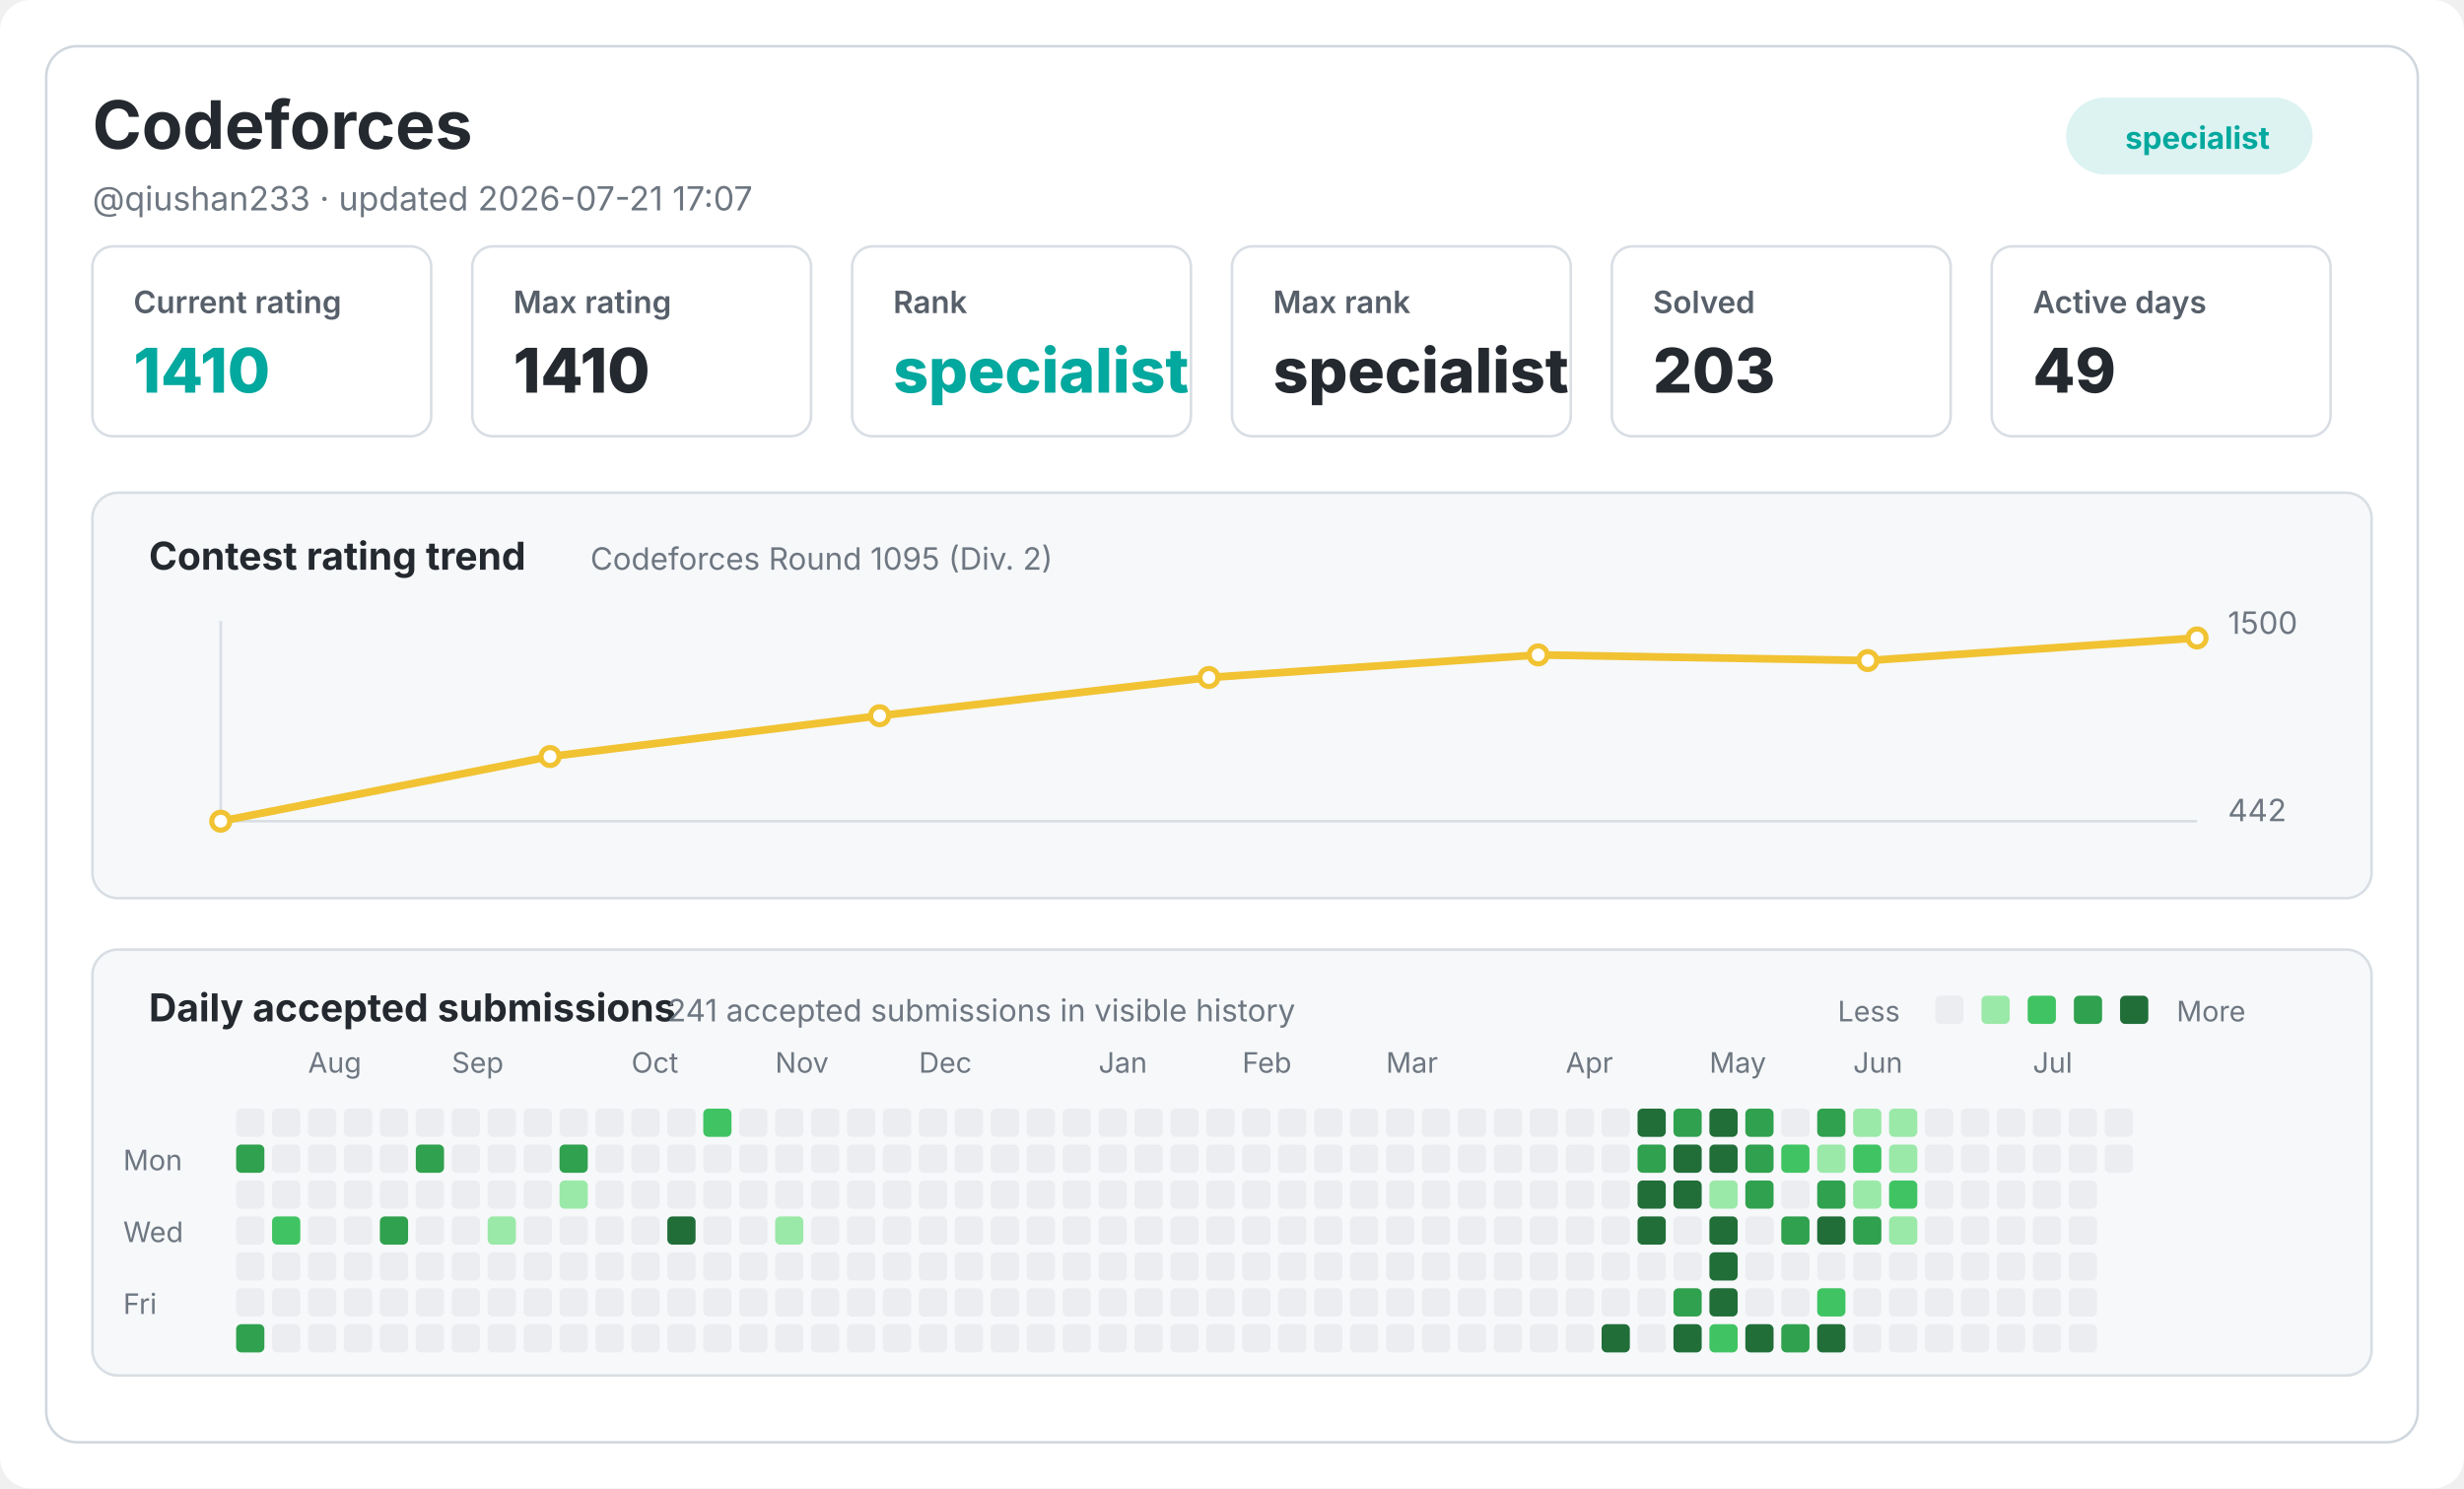
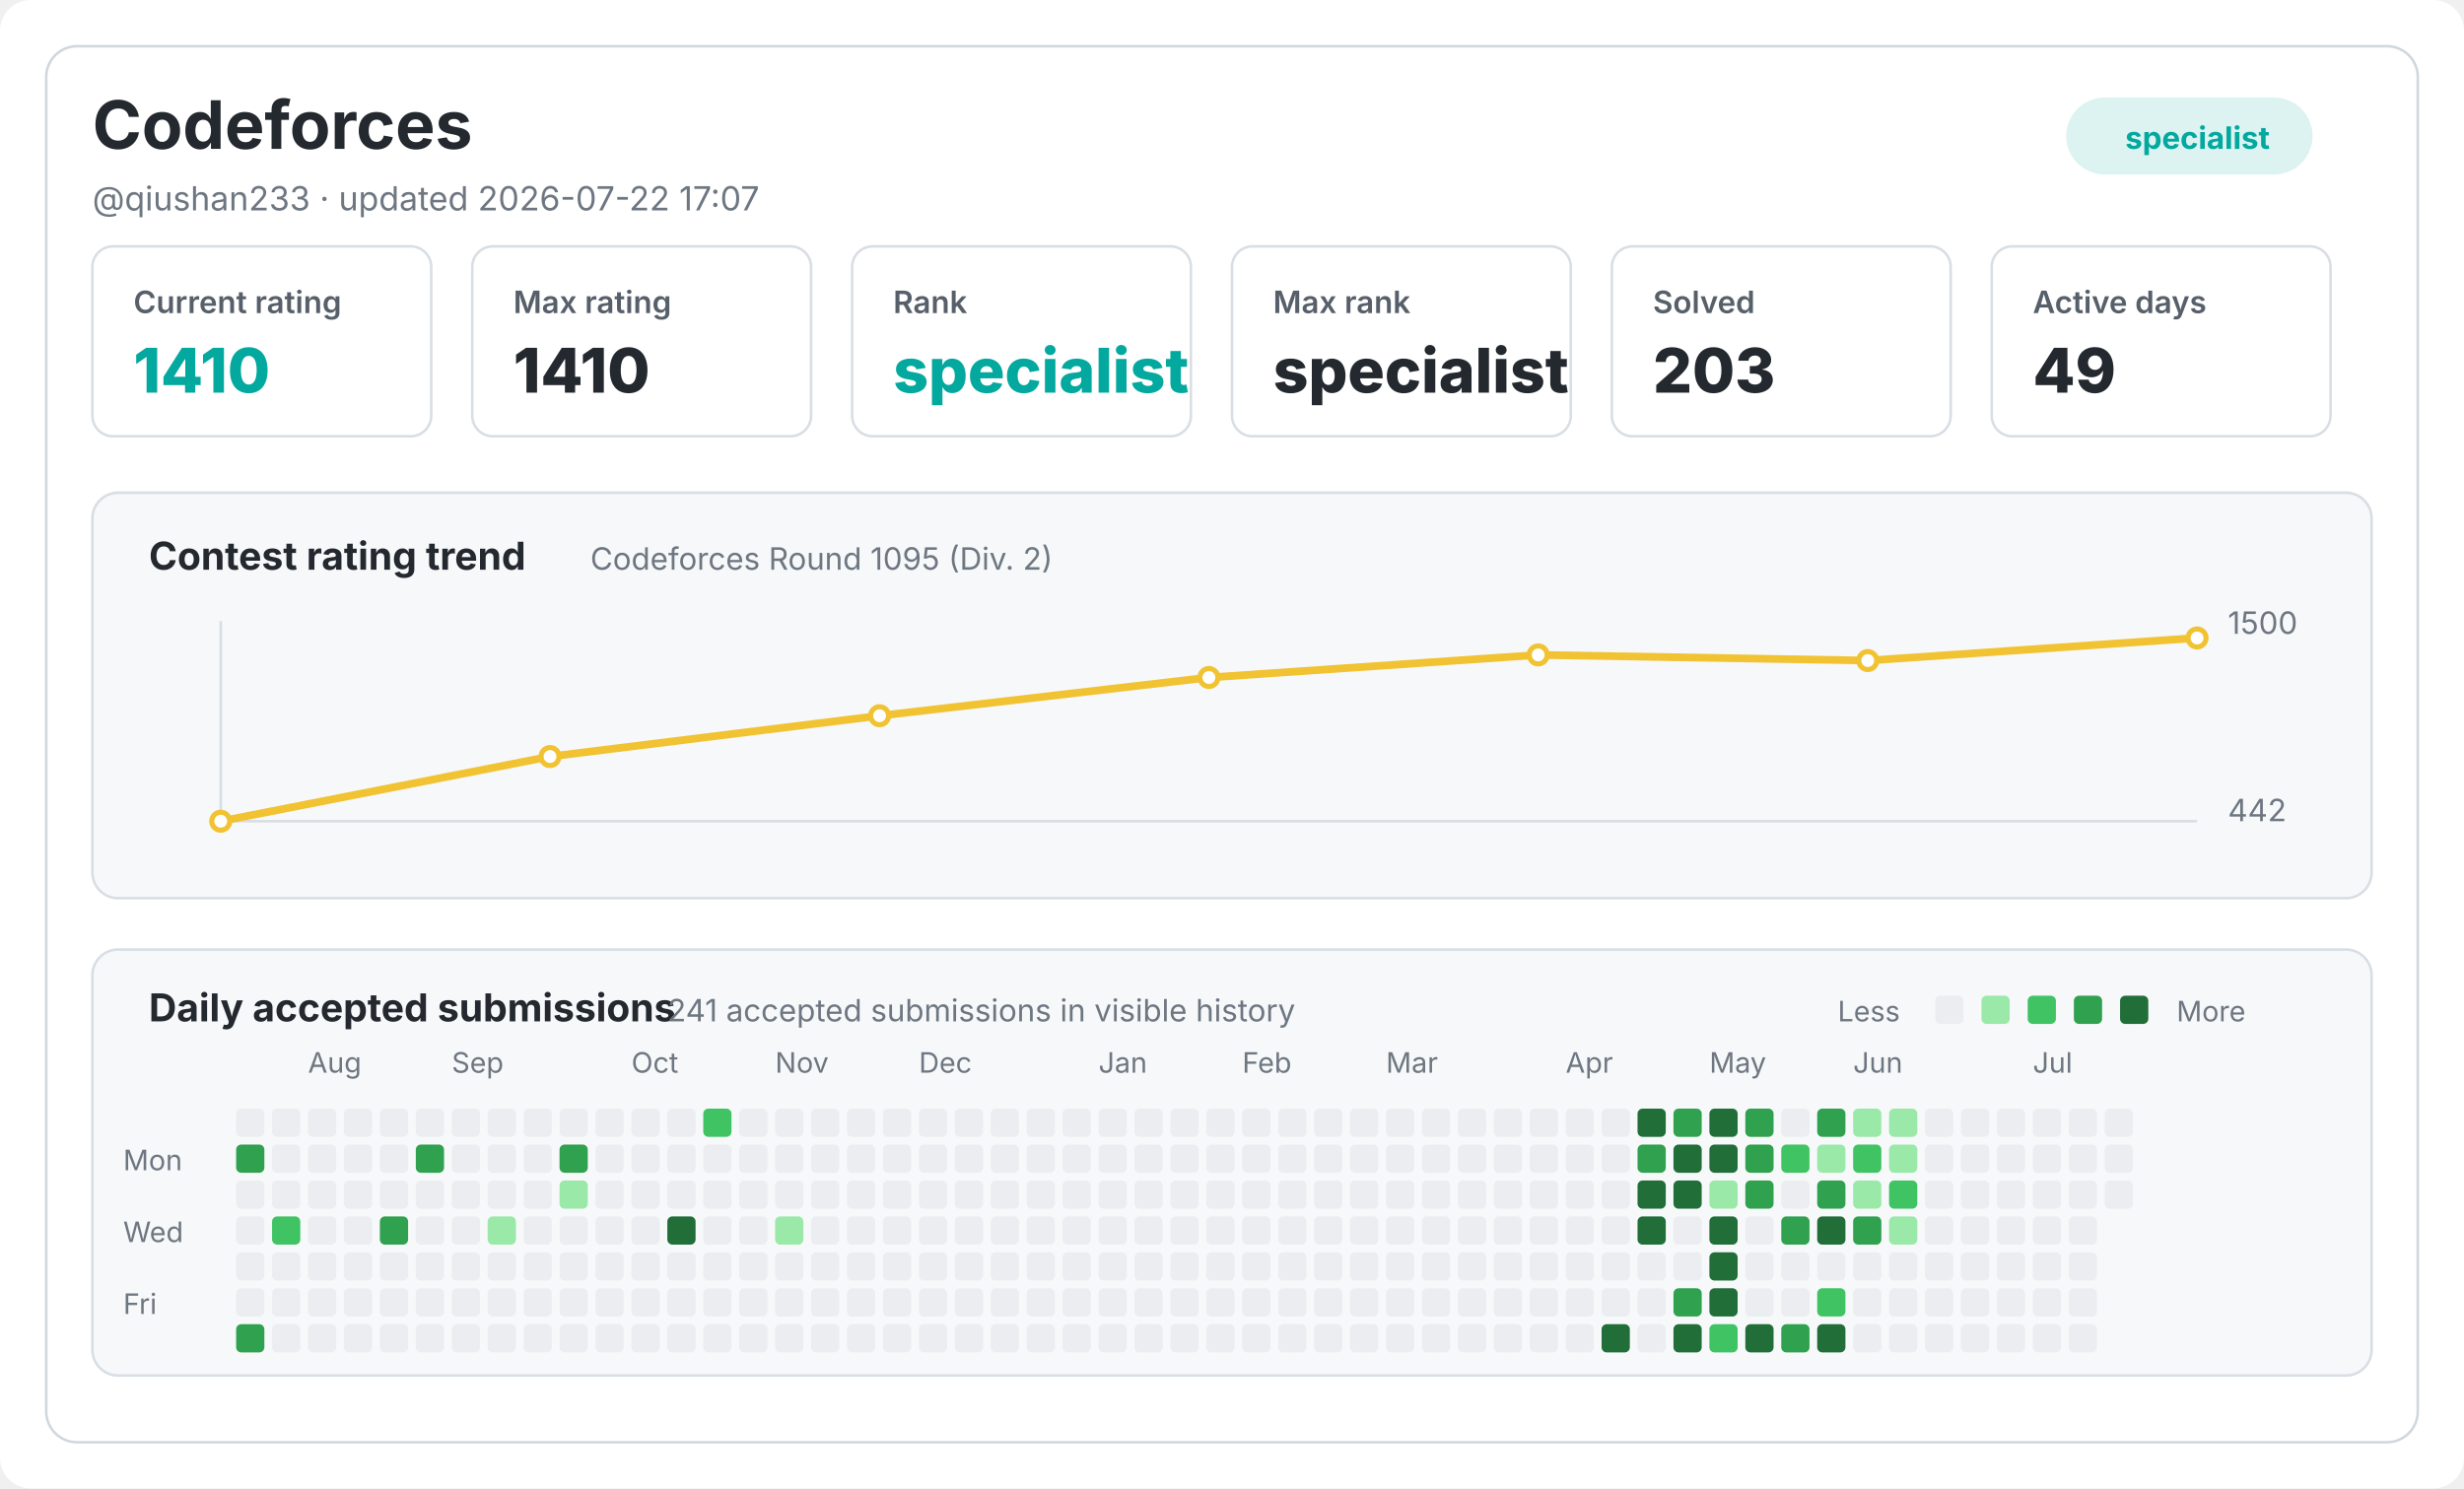
<svg xmlns="http://www.w3.org/2000/svg" width="960" height="580" viewBox="0 0 960 580" role="img" aria-label="Codeforces statistics for qiushan233">
  <style>
  .bg { fill: #ffffff; }
  .shell { fill: #ffffff; stroke: #d0d7de; }
  .soft { fill: #f6f8fa; stroke: #d8dee4; }
  .metric-card { fill: #ffffff; stroke: #d8dee4; }
  .title { font: 700 26px -apple-system,BlinkMacSystemFont,"Segoe UI",sans-serif; fill: #24292f; }
  .subtitle { font: 13px -apple-system,BlinkMacSystemFont,"Segoe UI",sans-serif; fill: #6e7781; }
  .section-title { font: 700 15px -apple-system,BlinkMacSystemFont,"Segoe UI",sans-serif; fill: #24292f; }
  .metric-label { font: 600 12px -apple-system,BlinkMacSystemFont,"Segoe UI",sans-serif; fill: #57606a; }
  .metric-value { font: 800 24px -apple-system,BlinkMacSystemFont,"Segoe UI",sans-serif; fill: #24292f; }
  .muted { font: 12px -apple-system,BlinkMacSystemFont,"Segoe UI",sans-serif; fill: #6e7781; }
  .small { font-size: 11px; }
  .rank { fill: #03a89e; }
  .grid { stroke: #d8dee4; stroke-width: 1; }
  .badge-bg { fill: #03a89e; opacity: 0.14; }
  .badge-text { font: 700 12px -apple-system,BlinkMacSystemFont,"Segoe UI",sans-serif; fill: #03a89e; }
  .heat-cell { cursor: default; transition: stroke 0.12s ease, stroke-width 0.12s ease; }
  .heat-cell:hover { stroke: #0969da; stroke-width: 1.5; }
</style>
  <rect class="bg" width="960" height="580" rx="12" />
  <rect class="shell" x="18" y="18" width="924" height="544" rx="12" />
  <text x="36" y="58" class="title">Codeforces</text>
-   <text x="36" y="82" class="subtitle">@qiushan233 · updated 2026-07-21 17:07</text>
+   <text x="36" y="82" class="subtitle">@qiushan233 · updated 2026-07-22 17:07</text>
  <rect x="805" y="38" width="96" height="30" rx="15" class="badge-bg" />
  <text x="828" y="58" class="badge-text">specialist</text>
  <rect x="36" y="96" width="132" height="74" rx="8" class="metric-card" />
  <text x="52" y="122" class="metric-label">Current rating</text>
  <text x="52" y="153" class="metric-value rank">1410</text>
  <rect x="184" y="96" width="132" height="74" rx="8" class="metric-card" />
  <text x="200" y="122" class="metric-label">Max rating</text>
  <text x="200" y="153" class="metric-value">1410</text>
  <rect x="332" y="96" width="132" height="74" rx="8" class="metric-card" />
  <text x="348" y="122" class="metric-label">Rank</text>
  <text x="348" y="153" class="metric-value rank">specialist</text>
  <rect x="480" y="96" width="132" height="74" rx="8" class="metric-card" />
  <text x="496" y="122" class="metric-label">Max rank</text>
  <text x="496" y="153" class="metric-value">specialist</text>
  <rect x="628" y="96" width="132" height="74" rx="8" class="metric-card" />
  <text x="644" y="122" class="metric-label">Solved</text>
  <text x="644" y="153" class="metric-value">203</text>
  <rect x="776" y="96" width="132" height="74" rx="8" class="metric-card" />
  <text x="792" y="122" class="metric-label">Active days</text>
  <text x="792" y="153" class="metric-value">49</text>
  <rect class="soft" x="36" y="192" width="888" height="158" rx="10" />
  <text x="58" y="222" class="section-title">Contest rating trend</text>
  <text x="230" y="222" class="muted">Codeforces Round 1095 (Div. 2)</text>
  <line x1="86" y1="320" x2="856" y2="320" class="grid" />
  <line x1="86" y1="242" x2="86" y2="320" class="grid" />
  <text x="868" y="247" class="muted">1500</text>
  <text x="868" y="320" class="muted">442</text>
  <polyline points="86.0,320.0 214.3,294.8 342.7,278.9 471.0,264.0 599.3,255.2 727.7,257.4 856.0,248.6" fill="none" stroke="#f1c232" stroke-width="3" stroke-linecap="round" stroke-linejoin="round" />
  <circle cx="86.0" cy="320.0" r="3.5" fill="#fff" stroke="#f1c232" stroke-width="2" />
  <circle cx="214.3" cy="294.8" r="3.5" fill="#fff" stroke="#f1c232" stroke-width="2" />
  <circle cx="342.7" cy="278.9" r="3.5" fill="#fff" stroke="#f1c232" stroke-width="2" />
  <circle cx="471.0" cy="264.0" r="3.5" fill="#fff" stroke="#f1c232" stroke-width="2" />
  <circle cx="599.3" cy="255.2" r="3.5" fill="#fff" stroke="#f1c232" stroke-width="2" />
  <circle cx="727.7" cy="257.4" r="3.5" fill="#fff" stroke="#f1c232" stroke-width="2" />
  <circle cx="856.0" cy="248.6" r="3.5" fill="#fff" stroke="#f1c232" stroke-width="2" />
  <rect class="soft" x="36" y="370" width="888" height="166" rx="10" />
  <text x="58" y="398" class="section-title">Daily accepted submissions</text>
  <text x="260" y="398" class="muted">241 accepted submissions in visible history</text>
  <text x="120" y="418" class="muted small">Aug</text>
  <text x="176" y="418" class="muted small">Sep</text>
  <text x="246" y="418" class="muted small">Oct</text>
  <text x="302" y="418" class="muted small">Nov</text>
  <text x="358" y="418" class="muted small">Dec</text>
  <text x="428" y="418" class="muted small">Jan</text>
  <text x="484" y="418" class="muted small">Feb</text>
  <text x="540" y="418" class="muted small">Mar</text>
  <text x="610" y="418" class="muted small">Apr</text>
  <text x="666" y="418" class="muted small">May</text>
  <text x="722" y="418" class="muted small">Jun</text>
  <text x="792" y="418" class="muted small">Jul</text>
  <text x="48" y="456" class="muted small">Mon</text>
  <text x="48" y="484" class="muted small">Wed</text>
  <text x="48" y="512" class="muted small">Fri</text>
  <rect class="heat-cell" x="92" y="432" width="11" height="11" rx="2" fill="#ebedf0" />
  <rect class="heat-cell" x="92" y="446" width="11" height="11" rx="2" fill="#30a14e" />
  <rect class="heat-cell" x="92" y="460" width="11" height="11" rx="2" fill="#ebedf0" />
  <rect class="heat-cell" x="92" y="474" width="11" height="11" rx="2" fill="#ebedf0" />
  <rect class="heat-cell" x="92" y="488" width="11" height="11" rx="2" fill="#ebedf0" />
  <rect class="heat-cell" x="92" y="502" width="11" height="11" rx="2" fill="#ebedf0" />
  <rect class="heat-cell" x="92" y="516" width="11" height="11" rx="2" fill="#30a14e" />
  <rect class="heat-cell" x="106" y="432" width="11" height="11" rx="2" fill="#ebedf0" />
  <rect class="heat-cell" x="106" y="446" width="11" height="11" rx="2" fill="#ebedf0" />
  <rect class="heat-cell" x="106" y="460" width="11" height="11" rx="2" fill="#ebedf0" />
  <rect class="heat-cell" x="106" y="474" width="11" height="11" rx="2" fill="#40c463" />
  <rect class="heat-cell" x="106" y="488" width="11" height="11" rx="2" fill="#ebedf0" />
  <rect class="heat-cell" x="106" y="502" width="11" height="11" rx="2" fill="#ebedf0" />
  <rect class="heat-cell" x="106" y="516" width="11" height="11" rx="2" fill="#ebedf0" />
  <rect class="heat-cell" x="120" y="432" width="11" height="11" rx="2" fill="#ebedf0" />
  <rect class="heat-cell" x="120" y="446" width="11" height="11" rx="2" fill="#ebedf0" />
  <rect class="heat-cell" x="120" y="460" width="11" height="11" rx="2" fill="#ebedf0" />
  <rect class="heat-cell" x="120" y="474" width="11" height="11" rx="2" fill="#ebedf0" />
  <rect class="heat-cell" x="120" y="488" width="11" height="11" rx="2" fill="#ebedf0" />
  <rect class="heat-cell" x="120" y="502" width="11" height="11" rx="2" fill="#ebedf0" />
  <rect class="heat-cell" x="120" y="516" width="11" height="11" rx="2" fill="#ebedf0" />
  <rect class="heat-cell" x="134" y="432" width="11" height="11" rx="2" fill="#ebedf0" />
  <rect class="heat-cell" x="134" y="446" width="11" height="11" rx="2" fill="#ebedf0" />
  <rect class="heat-cell" x="134" y="460" width="11" height="11" rx="2" fill="#ebedf0" />
  <rect class="heat-cell" x="134" y="474" width="11" height="11" rx="2" fill="#ebedf0" />
  <rect class="heat-cell" x="134" y="488" width="11" height="11" rx="2" fill="#ebedf0" />
  <rect class="heat-cell" x="134" y="502" width="11" height="11" rx="2" fill="#ebedf0" />
  <rect class="heat-cell" x="134" y="516" width="11" height="11" rx="2" fill="#ebedf0" />
  <rect class="heat-cell" x="148" y="432" width="11" height="11" rx="2" fill="#ebedf0" />
  <rect class="heat-cell" x="148" y="446" width="11" height="11" rx="2" fill="#ebedf0" />
  <rect class="heat-cell" x="148" y="460" width="11" height="11" rx="2" fill="#ebedf0" />
  <rect class="heat-cell" x="148" y="474" width="11" height="11" rx="2" fill="#30a14e" />
  <rect class="heat-cell" x="148" y="488" width="11" height="11" rx="2" fill="#ebedf0" />
  <rect class="heat-cell" x="148" y="502" width="11" height="11" rx="2" fill="#ebedf0" />
  <rect class="heat-cell" x="148" y="516" width="11" height="11" rx="2" fill="#ebedf0" />
  <rect class="heat-cell" x="162" y="432" width="11" height="11" rx="2" fill="#ebedf0" />
  <rect class="heat-cell" x="162" y="446" width="11" height="11" rx="2" fill="#30a14e" />
  <rect class="heat-cell" x="162" y="460" width="11" height="11" rx="2" fill="#ebedf0" />
  <rect class="heat-cell" x="162" y="474" width="11" height="11" rx="2" fill="#ebedf0" />
  <rect class="heat-cell" x="162" y="488" width="11" height="11" rx="2" fill="#ebedf0" />
  <rect class="heat-cell" x="162" y="502" width="11" height="11" rx="2" fill="#ebedf0" />
  <rect class="heat-cell" x="162" y="516" width="11" height="11" rx="2" fill="#ebedf0" />
  <rect class="heat-cell" x="176" y="432" width="11" height="11" rx="2" fill="#ebedf0" />
  <rect class="heat-cell" x="176" y="446" width="11" height="11" rx="2" fill="#ebedf0" />
  <rect class="heat-cell" x="176" y="460" width="11" height="11" rx="2" fill="#ebedf0" />
  <rect class="heat-cell" x="176" y="474" width="11" height="11" rx="2" fill="#ebedf0" />
  <rect class="heat-cell" x="176" y="488" width="11" height="11" rx="2" fill="#ebedf0" />
  <rect class="heat-cell" x="176" y="502" width="11" height="11" rx="2" fill="#ebedf0" />
  <rect class="heat-cell" x="176" y="516" width="11" height="11" rx="2" fill="#ebedf0" />
  <rect class="heat-cell" x="190" y="432" width="11" height="11" rx="2" fill="#ebedf0" />
  <rect class="heat-cell" x="190" y="446" width="11" height="11" rx="2" fill="#ebedf0" />
  <rect class="heat-cell" x="190" y="460" width="11" height="11" rx="2" fill="#ebedf0" />
  <rect class="heat-cell" x="190" y="474" width="11" height="11" rx="2" fill="#9be9a8" />
  <rect class="heat-cell" x="190" y="488" width="11" height="11" rx="2" fill="#ebedf0" />
  <rect class="heat-cell" x="190" y="502" width="11" height="11" rx="2" fill="#ebedf0" />
  <rect class="heat-cell" x="190" y="516" width="11" height="11" rx="2" fill="#ebedf0" />
  <rect class="heat-cell" x="204" y="432" width="11" height="11" rx="2" fill="#ebedf0" />
  <rect class="heat-cell" x="204" y="446" width="11" height="11" rx="2" fill="#ebedf0" />
  <rect class="heat-cell" x="204" y="460" width="11" height="11" rx="2" fill="#ebedf0" />
  <rect class="heat-cell" x="204" y="474" width="11" height="11" rx="2" fill="#ebedf0" />
  <rect class="heat-cell" x="204" y="488" width="11" height="11" rx="2" fill="#ebedf0" />
  <rect class="heat-cell" x="204" y="502" width="11" height="11" rx="2" fill="#ebedf0" />
  <rect class="heat-cell" x="204" y="516" width="11" height="11" rx="2" fill="#ebedf0" />
  <rect class="heat-cell" x="218" y="432" width="11" height="11" rx="2" fill="#ebedf0" />
  <rect class="heat-cell" x="218" y="446" width="11" height="11" rx="2" fill="#30a14e" />
  <rect class="heat-cell" x="218" y="460" width="11" height="11" rx="2" fill="#9be9a8" />
  <rect class="heat-cell" x="218" y="474" width="11" height="11" rx="2" fill="#ebedf0" />
  <rect class="heat-cell" x="218" y="488" width="11" height="11" rx="2" fill="#ebedf0" />
  <rect class="heat-cell" x="218" y="502" width="11" height="11" rx="2" fill="#ebedf0" />
  <rect class="heat-cell" x="218" y="516" width="11" height="11" rx="2" fill="#ebedf0" />
  <rect class="heat-cell" x="232" y="432" width="11" height="11" rx="2" fill="#ebedf0" />
  <rect class="heat-cell" x="232" y="446" width="11" height="11" rx="2" fill="#ebedf0" />
  <rect class="heat-cell" x="232" y="460" width="11" height="11" rx="2" fill="#ebedf0" />
  <rect class="heat-cell" x="232" y="474" width="11" height="11" rx="2" fill="#ebedf0" />
  <rect class="heat-cell" x="232" y="488" width="11" height="11" rx="2" fill="#ebedf0" />
  <rect class="heat-cell" x="232" y="502" width="11" height="11" rx="2" fill="#ebedf0" />
  <rect class="heat-cell" x="232" y="516" width="11" height="11" rx="2" fill="#ebedf0" />
  <rect class="heat-cell" x="246" y="432" width="11" height="11" rx="2" fill="#ebedf0" />
  <rect class="heat-cell" x="246" y="446" width="11" height="11" rx="2" fill="#ebedf0" />
  <rect class="heat-cell" x="246" y="460" width="11" height="11" rx="2" fill="#ebedf0" />
  <rect class="heat-cell" x="246" y="474" width="11" height="11" rx="2" fill="#ebedf0" />
  <rect class="heat-cell" x="246" y="488" width="11" height="11" rx="2" fill="#ebedf0" />
  <rect class="heat-cell" x="246" y="502" width="11" height="11" rx="2" fill="#ebedf0" />
  <rect class="heat-cell" x="246" y="516" width="11" height="11" rx="2" fill="#ebedf0" />
  <rect class="heat-cell" x="260" y="432" width="11" height="11" rx="2" fill="#ebedf0" />
  <rect class="heat-cell" x="260" y="446" width="11" height="11" rx="2" fill="#ebedf0" />
  <rect class="heat-cell" x="260" y="460" width="11" height="11" rx="2" fill="#ebedf0" />
  <rect class="heat-cell" x="260" y="474" width="11" height="11" rx="2" fill="#216e39" />
  <rect class="heat-cell" x="260" y="488" width="11" height="11" rx="2" fill="#ebedf0" />
  <rect class="heat-cell" x="260" y="502" width="11" height="11" rx="2" fill="#ebedf0" />
  <rect class="heat-cell" x="260" y="516" width="11" height="11" rx="2" fill="#ebedf0" />
  <rect class="heat-cell" x="274" y="432" width="11" height="11" rx="2" fill="#40c463" />
  <rect class="heat-cell" x="274" y="446" width="11" height="11" rx="2" fill="#ebedf0" />
  <rect class="heat-cell" x="274" y="460" width="11" height="11" rx="2" fill="#ebedf0" />
  <rect class="heat-cell" x="274" y="474" width="11" height="11" rx="2" fill="#ebedf0" />
  <rect class="heat-cell" x="274" y="488" width="11" height="11" rx="2" fill="#ebedf0" />
  <rect class="heat-cell" x="274" y="502" width="11" height="11" rx="2" fill="#ebedf0" />
  <rect class="heat-cell" x="274" y="516" width="11" height="11" rx="2" fill="#ebedf0" />
  <rect class="heat-cell" x="288" y="432" width="11" height="11" rx="2" fill="#ebedf0" />
  <rect class="heat-cell" x="288" y="446" width="11" height="11" rx="2" fill="#ebedf0" />
  <rect class="heat-cell" x="288" y="460" width="11" height="11" rx="2" fill="#ebedf0" />
  <rect class="heat-cell" x="288" y="474" width="11" height="11" rx="2" fill="#ebedf0" />
  <rect class="heat-cell" x="288" y="488" width="11" height="11" rx="2" fill="#ebedf0" />
  <rect class="heat-cell" x="288" y="502" width="11" height="11" rx="2" fill="#ebedf0" />
  <rect class="heat-cell" x="288" y="516" width="11" height="11" rx="2" fill="#ebedf0" />
  <rect class="heat-cell" x="302" y="432" width="11" height="11" rx="2" fill="#ebedf0" />
  <rect class="heat-cell" x="302" y="446" width="11" height="11" rx="2" fill="#ebedf0" />
  <rect class="heat-cell" x="302" y="460" width="11" height="11" rx="2" fill="#ebedf0" />
  <rect class="heat-cell" x="302" y="474" width="11" height="11" rx="2" fill="#9be9a8" />
  <rect class="heat-cell" x="302" y="488" width="11" height="11" rx="2" fill="#ebedf0" />
  <rect class="heat-cell" x="302" y="502" width="11" height="11" rx="2" fill="#ebedf0" />
  <rect class="heat-cell" x="302" y="516" width="11" height="11" rx="2" fill="#ebedf0" />
  <rect class="heat-cell" x="316" y="432" width="11" height="11" rx="2" fill="#ebedf0" />
  <rect class="heat-cell" x="316" y="446" width="11" height="11" rx="2" fill="#ebedf0" />
  <rect class="heat-cell" x="316" y="460" width="11" height="11" rx="2" fill="#ebedf0" />
  <rect class="heat-cell" x="316" y="474" width="11" height="11" rx="2" fill="#ebedf0" />
  <rect class="heat-cell" x="316" y="488" width="11" height="11" rx="2" fill="#ebedf0" />
  <rect class="heat-cell" x="316" y="502" width="11" height="11" rx="2" fill="#ebedf0" />
  <rect class="heat-cell" x="316" y="516" width="11" height="11" rx="2" fill="#ebedf0" />
  <rect class="heat-cell" x="330" y="432" width="11" height="11" rx="2" fill="#ebedf0" />
  <rect class="heat-cell" x="330" y="446" width="11" height="11" rx="2" fill="#ebedf0" />
  <rect class="heat-cell" x="330" y="460" width="11" height="11" rx="2" fill="#ebedf0" />
  <rect class="heat-cell" x="330" y="474" width="11" height="11" rx="2" fill="#ebedf0" />
  <rect class="heat-cell" x="330" y="488" width="11" height="11" rx="2" fill="#ebedf0" />
  <rect class="heat-cell" x="330" y="502" width="11" height="11" rx="2" fill="#ebedf0" />
  <rect class="heat-cell" x="330" y="516" width="11" height="11" rx="2" fill="#ebedf0" />
  <rect class="heat-cell" x="344" y="432" width="11" height="11" rx="2" fill="#ebedf0" />
  <rect class="heat-cell" x="344" y="446" width="11" height="11" rx="2" fill="#ebedf0" />
  <rect class="heat-cell" x="344" y="460" width="11" height="11" rx="2" fill="#ebedf0" />
  <rect class="heat-cell" x="344" y="474" width="11" height="11" rx="2" fill="#ebedf0" />
  <rect class="heat-cell" x="344" y="488" width="11" height="11" rx="2" fill="#ebedf0" />
  <rect class="heat-cell" x="344" y="502" width="11" height="11" rx="2" fill="#ebedf0" />
  <rect class="heat-cell" x="344" y="516" width="11" height="11" rx="2" fill="#ebedf0" />
  <rect class="heat-cell" x="358" y="432" width="11" height="11" rx="2" fill="#ebedf0" />
  <rect class="heat-cell" x="358" y="446" width="11" height="11" rx="2" fill="#ebedf0" />
  <rect class="heat-cell" x="358" y="460" width="11" height="11" rx="2" fill="#ebedf0" />
  <rect class="heat-cell" x="358" y="474" width="11" height="11" rx="2" fill="#ebedf0" />
  <rect class="heat-cell" x="358" y="488" width="11" height="11" rx="2" fill="#ebedf0" />
  <rect class="heat-cell" x="358" y="502" width="11" height="11" rx="2" fill="#ebedf0" />
  <rect class="heat-cell" x="358" y="516" width="11" height="11" rx="2" fill="#ebedf0" />
  <rect class="heat-cell" x="372" y="432" width="11" height="11" rx="2" fill="#ebedf0" />
  <rect class="heat-cell" x="372" y="446" width="11" height="11" rx="2" fill="#ebedf0" />
  <rect class="heat-cell" x="372" y="460" width="11" height="11" rx="2" fill="#ebedf0" />
  <rect class="heat-cell" x="372" y="474" width="11" height="11" rx="2" fill="#ebedf0" />
  <rect class="heat-cell" x="372" y="488" width="11" height="11" rx="2" fill="#ebedf0" />
  <rect class="heat-cell" x="372" y="502" width="11" height="11" rx="2" fill="#ebedf0" />
  <rect class="heat-cell" x="372" y="516" width="11" height="11" rx="2" fill="#ebedf0" />
  <rect class="heat-cell" x="386" y="432" width="11" height="11" rx="2" fill="#ebedf0" />
  <rect class="heat-cell" x="386" y="446" width="11" height="11" rx="2" fill="#ebedf0" />
  <rect class="heat-cell" x="386" y="460" width="11" height="11" rx="2" fill="#ebedf0" />
  <rect class="heat-cell" x="386" y="474" width="11" height="11" rx="2" fill="#ebedf0" />
  <rect class="heat-cell" x="386" y="488" width="11" height="11" rx="2" fill="#ebedf0" />
  <rect class="heat-cell" x="386" y="502" width="11" height="11" rx="2" fill="#ebedf0" />
  <rect class="heat-cell" x="386" y="516" width="11" height="11" rx="2" fill="#ebedf0" />
  <rect class="heat-cell" x="400" y="432" width="11" height="11" rx="2" fill="#ebedf0" />
  <rect class="heat-cell" x="400" y="446" width="11" height="11" rx="2" fill="#ebedf0" />
  <rect class="heat-cell" x="400" y="460" width="11" height="11" rx="2" fill="#ebedf0" />
  <rect class="heat-cell" x="400" y="474" width="11" height="11" rx="2" fill="#ebedf0" />
  <rect class="heat-cell" x="400" y="488" width="11" height="11" rx="2" fill="#ebedf0" />
  <rect class="heat-cell" x="400" y="502" width="11" height="11" rx="2" fill="#ebedf0" />
  <rect class="heat-cell" x="400" y="516" width="11" height="11" rx="2" fill="#ebedf0" />
  <rect class="heat-cell" x="414" y="432" width="11" height="11" rx="2" fill="#ebedf0" />
  <rect class="heat-cell" x="414" y="446" width="11" height="11" rx="2" fill="#ebedf0" />
  <rect class="heat-cell" x="414" y="460" width="11" height="11" rx="2" fill="#ebedf0" />
  <rect class="heat-cell" x="414" y="474" width="11" height="11" rx="2" fill="#ebedf0" />
  <rect class="heat-cell" x="414" y="488" width="11" height="11" rx="2" fill="#ebedf0" />
  <rect class="heat-cell" x="414" y="502" width="11" height="11" rx="2" fill="#ebedf0" />
  <rect class="heat-cell" x="414" y="516" width="11" height="11" rx="2" fill="#ebedf0" />
  <rect class="heat-cell" x="428" y="432" width="11" height="11" rx="2" fill="#ebedf0" />
  <rect class="heat-cell" x="428" y="446" width="11" height="11" rx="2" fill="#ebedf0" />
  <rect class="heat-cell" x="428" y="460" width="11" height="11" rx="2" fill="#ebedf0" />
  <rect class="heat-cell" x="428" y="474" width="11" height="11" rx="2" fill="#ebedf0" />
  <rect class="heat-cell" x="428" y="488" width="11" height="11" rx="2" fill="#ebedf0" />
  <rect class="heat-cell" x="428" y="502" width="11" height="11" rx="2" fill="#ebedf0" />
  <rect class="heat-cell" x="428" y="516" width="11" height="11" rx="2" fill="#ebedf0" />
  <rect class="heat-cell" x="442" y="432" width="11" height="11" rx="2" fill="#ebedf0" />
  <rect class="heat-cell" x="442" y="446" width="11" height="11" rx="2" fill="#ebedf0" />
  <rect class="heat-cell" x="442" y="460" width="11" height="11" rx="2" fill="#ebedf0" />
  <rect class="heat-cell" x="442" y="474" width="11" height="11" rx="2" fill="#ebedf0" />
  <rect class="heat-cell" x="442" y="488" width="11" height="11" rx="2" fill="#ebedf0" />
  <rect class="heat-cell" x="442" y="502" width="11" height="11" rx="2" fill="#ebedf0" />
  <rect class="heat-cell" x="442" y="516" width="11" height="11" rx="2" fill="#ebedf0" />
  <rect class="heat-cell" x="456" y="432" width="11" height="11" rx="2" fill="#ebedf0" />
  <rect class="heat-cell" x="456" y="446" width="11" height="11" rx="2" fill="#ebedf0" />
  <rect class="heat-cell" x="456" y="460" width="11" height="11" rx="2" fill="#ebedf0" />
  <rect class="heat-cell" x="456" y="474" width="11" height="11" rx="2" fill="#ebedf0" />
  <rect class="heat-cell" x="456" y="488" width="11" height="11" rx="2" fill="#ebedf0" />
  <rect class="heat-cell" x="456" y="502" width="11" height="11" rx="2" fill="#ebedf0" />
  <rect class="heat-cell" x="456" y="516" width="11" height="11" rx="2" fill="#ebedf0" />
  <rect class="heat-cell" x="470" y="432" width="11" height="11" rx="2" fill="#ebedf0" />
  <rect class="heat-cell" x="470" y="446" width="11" height="11" rx="2" fill="#ebedf0" />
  <rect class="heat-cell" x="470" y="460" width="11" height="11" rx="2" fill="#ebedf0" />
  <rect class="heat-cell" x="470" y="474" width="11" height="11" rx="2" fill="#ebedf0" />
  <rect class="heat-cell" x="470" y="488" width="11" height="11" rx="2" fill="#ebedf0" />
  <rect class="heat-cell" x="470" y="502" width="11" height="11" rx="2" fill="#ebedf0" />
  <rect class="heat-cell" x="470" y="516" width="11" height="11" rx="2" fill="#ebedf0" />
  <rect class="heat-cell" x="484" y="432" width="11" height="11" rx="2" fill="#ebedf0" />
  <rect class="heat-cell" x="484" y="446" width="11" height="11" rx="2" fill="#ebedf0" />
  <rect class="heat-cell" x="484" y="460" width="11" height="11" rx="2" fill="#ebedf0" />
  <rect class="heat-cell" x="484" y="474" width="11" height="11" rx="2" fill="#ebedf0" />
  <rect class="heat-cell" x="484" y="488" width="11" height="11" rx="2" fill="#ebedf0" />
  <rect class="heat-cell" x="484" y="502" width="11" height="11" rx="2" fill="#ebedf0" />
  <rect class="heat-cell" x="484" y="516" width="11" height="11" rx="2" fill="#ebedf0" />
  <rect class="heat-cell" x="498" y="432" width="11" height="11" rx="2" fill="#ebedf0" />
  <rect class="heat-cell" x="498" y="446" width="11" height="11" rx="2" fill="#ebedf0" />
  <rect class="heat-cell" x="498" y="460" width="11" height="11" rx="2" fill="#ebedf0" />
  <rect class="heat-cell" x="498" y="474" width="11" height="11" rx="2" fill="#ebedf0" />
  <rect class="heat-cell" x="498" y="488" width="11" height="11" rx="2" fill="#ebedf0" />
  <rect class="heat-cell" x="498" y="502" width="11" height="11" rx="2" fill="#ebedf0" />
  <rect class="heat-cell" x="498" y="516" width="11" height="11" rx="2" fill="#ebedf0" />
  <rect class="heat-cell" x="512" y="432" width="11" height="11" rx="2" fill="#ebedf0" />
  <rect class="heat-cell" x="512" y="446" width="11" height="11" rx="2" fill="#ebedf0" />
  <rect class="heat-cell" x="512" y="460" width="11" height="11" rx="2" fill="#ebedf0" />
  <rect class="heat-cell" x="512" y="474" width="11" height="11" rx="2" fill="#ebedf0" />
  <rect class="heat-cell" x="512" y="488" width="11" height="11" rx="2" fill="#ebedf0" />
  <rect class="heat-cell" x="512" y="502" width="11" height="11" rx="2" fill="#ebedf0" />
  <rect class="heat-cell" x="512" y="516" width="11" height="11" rx="2" fill="#ebedf0" />
  <rect class="heat-cell" x="526" y="432" width="11" height="11" rx="2" fill="#ebedf0" />
  <rect class="heat-cell" x="526" y="446" width="11" height="11" rx="2" fill="#ebedf0" />
  <rect class="heat-cell" x="526" y="460" width="11" height="11" rx="2" fill="#ebedf0" />
  <rect class="heat-cell" x="526" y="474" width="11" height="11" rx="2" fill="#ebedf0" />
  <rect class="heat-cell" x="526" y="488" width="11" height="11" rx="2" fill="#ebedf0" />
  <rect class="heat-cell" x="526" y="502" width="11" height="11" rx="2" fill="#ebedf0" />
  <rect class="heat-cell" x="526" y="516" width="11" height="11" rx="2" fill="#ebedf0" />
  <rect class="heat-cell" x="540" y="432" width="11" height="11" rx="2" fill="#ebedf0" />
  <rect class="heat-cell" x="540" y="446" width="11" height="11" rx="2" fill="#ebedf0" />
  <rect class="heat-cell" x="540" y="460" width="11" height="11" rx="2" fill="#ebedf0" />
  <rect class="heat-cell" x="540" y="474" width="11" height="11" rx="2" fill="#ebedf0" />
  <rect class="heat-cell" x="540" y="488" width="11" height="11" rx="2" fill="#ebedf0" />
  <rect class="heat-cell" x="540" y="502" width="11" height="11" rx="2" fill="#ebedf0" />
  <rect class="heat-cell" x="540" y="516" width="11" height="11" rx="2" fill="#ebedf0" />
  <rect class="heat-cell" x="554" y="432" width="11" height="11" rx="2" fill="#ebedf0" />
  <rect class="heat-cell" x="554" y="446" width="11" height="11" rx="2" fill="#ebedf0" />
  <rect class="heat-cell" x="554" y="460" width="11" height="11" rx="2" fill="#ebedf0" />
  <rect class="heat-cell" x="554" y="474" width="11" height="11" rx="2" fill="#ebedf0" />
  <rect class="heat-cell" x="554" y="488" width="11" height="11" rx="2" fill="#ebedf0" />
  <rect class="heat-cell" x="554" y="502" width="11" height="11" rx="2" fill="#ebedf0" />
  <rect class="heat-cell" x="554" y="516" width="11" height="11" rx="2" fill="#ebedf0" />
  <rect class="heat-cell" x="568" y="432" width="11" height="11" rx="2" fill="#ebedf0" />
  <rect class="heat-cell" x="568" y="446" width="11" height="11" rx="2" fill="#ebedf0" />
  <rect class="heat-cell" x="568" y="460" width="11" height="11" rx="2" fill="#ebedf0" />
  <rect class="heat-cell" x="568" y="474" width="11" height="11" rx="2" fill="#ebedf0" />
  <rect class="heat-cell" x="568" y="488" width="11" height="11" rx="2" fill="#ebedf0" />
  <rect class="heat-cell" x="568" y="502" width="11" height="11" rx="2" fill="#ebedf0" />
  <rect class="heat-cell" x="568" y="516" width="11" height="11" rx="2" fill="#ebedf0" />
  <rect class="heat-cell" x="582" y="432" width="11" height="11" rx="2" fill="#ebedf0" />
  <rect class="heat-cell" x="582" y="446" width="11" height="11" rx="2" fill="#ebedf0" />
  <rect class="heat-cell" x="582" y="460" width="11" height="11" rx="2" fill="#ebedf0" />
  <rect class="heat-cell" x="582" y="474" width="11" height="11" rx="2" fill="#ebedf0" />
  <rect class="heat-cell" x="582" y="488" width="11" height="11" rx="2" fill="#ebedf0" />
  <rect class="heat-cell" x="582" y="502" width="11" height="11" rx="2" fill="#ebedf0" />
  <rect class="heat-cell" x="582" y="516" width="11" height="11" rx="2" fill="#ebedf0" />
  <rect class="heat-cell" x="596" y="432" width="11" height="11" rx="2" fill="#ebedf0" />
  <rect class="heat-cell" x="596" y="446" width="11" height="11" rx="2" fill="#ebedf0" />
  <rect class="heat-cell" x="596" y="460" width="11" height="11" rx="2" fill="#ebedf0" />
  <rect class="heat-cell" x="596" y="474" width="11" height="11" rx="2" fill="#ebedf0" />
  <rect class="heat-cell" x="596" y="488" width="11" height="11" rx="2" fill="#ebedf0" />
  <rect class="heat-cell" x="596" y="502" width="11" height="11" rx="2" fill="#ebedf0" />
  <rect class="heat-cell" x="596" y="516" width="11" height="11" rx="2" fill="#ebedf0" />
  <rect class="heat-cell" x="610" y="432" width="11" height="11" rx="2" fill="#ebedf0" />
  <rect class="heat-cell" x="610" y="446" width="11" height="11" rx="2" fill="#ebedf0" />
  <rect class="heat-cell" x="610" y="460" width="11" height="11" rx="2" fill="#ebedf0" />
  <rect class="heat-cell" x="610" y="474" width="11" height="11" rx="2" fill="#ebedf0" />
  <rect class="heat-cell" x="610" y="488" width="11" height="11" rx="2" fill="#ebedf0" />
  <rect class="heat-cell" x="610" y="502" width="11" height="11" rx="2" fill="#ebedf0" />
  <rect class="heat-cell" x="610" y="516" width="11" height="11" rx="2" fill="#ebedf0" />
  <rect class="heat-cell" x="624" y="432" width="11" height="11" rx="2" fill="#ebedf0" />
  <rect class="heat-cell" x="624" y="446" width="11" height="11" rx="2" fill="#ebedf0" />
  <rect class="heat-cell" x="624" y="460" width="11" height="11" rx="2" fill="#ebedf0" />
  <rect class="heat-cell" x="624" y="474" width="11" height="11" rx="2" fill="#ebedf0" />
  <rect class="heat-cell" x="624" y="488" width="11" height="11" rx="2" fill="#ebedf0" />
  <rect class="heat-cell" x="624" y="502" width="11" height="11" rx="2" fill="#ebedf0" />
  <rect class="heat-cell" x="624" y="516" width="11" height="11" rx="2" fill="#216e39" />
  <rect class="heat-cell" x="638" y="432" width="11" height="11" rx="2" fill="#216e39" />
  <rect class="heat-cell" x="638" y="446" width="11" height="11" rx="2" fill="#30a14e" />
  <rect class="heat-cell" x="638" y="460" width="11" height="11" rx="2" fill="#216e39" />
  <rect class="heat-cell" x="638" y="474" width="11" height="11" rx="2" fill="#216e39" />
  <rect class="heat-cell" x="638" y="488" width="11" height="11" rx="2" fill="#ebedf0" />
  <rect class="heat-cell" x="638" y="502" width="11" height="11" rx="2" fill="#ebedf0" />
  <rect class="heat-cell" x="638" y="516" width="11" height="11" rx="2" fill="#ebedf0" />
  <rect class="heat-cell" x="652" y="432" width="11" height="11" rx="2" fill="#30a14e" />
  <rect class="heat-cell" x="652" y="446" width="11" height="11" rx="2" fill="#216e39" />
  <rect class="heat-cell" x="652" y="460" width="11" height="11" rx="2" fill="#216e39" />
  <rect class="heat-cell" x="652" y="474" width="11" height="11" rx="2" fill="#ebedf0" />
  <rect class="heat-cell" x="652" y="488" width="11" height="11" rx="2" fill="#ebedf0" />
  <rect class="heat-cell" x="652" y="502" width="11" height="11" rx="2" fill="#30a14e" />
  <rect class="heat-cell" x="652" y="516" width="11" height="11" rx="2" fill="#216e39" />
  <rect class="heat-cell" x="666" y="432" width="11" height="11" rx="2" fill="#216e39" />
  <rect class="heat-cell" x="666" y="446" width="11" height="11" rx="2" fill="#216e39" />
  <rect class="heat-cell" x="666" y="460" width="11" height="11" rx="2" fill="#9be9a8" />
  <rect class="heat-cell" x="666" y="474" width="11" height="11" rx="2" fill="#216e39" />
  <rect class="heat-cell" x="666" y="488" width="11" height="11" rx="2" fill="#216e39" />
  <rect class="heat-cell" x="666" y="502" width="11" height="11" rx="2" fill="#216e39" />
  <rect class="heat-cell" x="666" y="516" width="11" height="11" rx="2" fill="#40c463" />
  <rect class="heat-cell" x="680" y="432" width="11" height="11" rx="2" fill="#30a14e" />
  <rect class="heat-cell" x="680" y="446" width="11" height="11" rx="2" fill="#30a14e" />
  <rect class="heat-cell" x="680" y="460" width="11" height="11" rx="2" fill="#30a14e" />
  <rect class="heat-cell" x="680" y="474" width="11" height="11" rx="2" fill="#ebedf0" />
  <rect class="heat-cell" x="680" y="488" width="11" height="11" rx="2" fill="#ebedf0" />
  <rect class="heat-cell" x="680" y="502" width="11" height="11" rx="2" fill="#ebedf0" />
  <rect class="heat-cell" x="680" y="516" width="11" height="11" rx="2" fill="#216e39" />
  <rect class="heat-cell" x="694" y="432" width="11" height="11" rx="2" fill="#ebedf0" />
  <rect class="heat-cell" x="694" y="446" width="11" height="11" rx="2" fill="#40c463" />
  <rect class="heat-cell" x="694" y="460" width="11" height="11" rx="2" fill="#ebedf0" />
  <rect class="heat-cell" x="694" y="474" width="11" height="11" rx="2" fill="#30a14e" />
  <rect class="heat-cell" x="694" y="488" width="11" height="11" rx="2" fill="#ebedf0" />
  <rect class="heat-cell" x="694" y="502" width="11" height="11" rx="2" fill="#ebedf0" />
  <rect class="heat-cell" x="694" y="516" width="11" height="11" rx="2" fill="#30a14e" />
  <rect class="heat-cell" x="708" y="432" width="11" height="11" rx="2" fill="#30a14e" />
  <rect class="heat-cell" x="708" y="446" width="11" height="11" rx="2" fill="#9be9a8" />
  <rect class="heat-cell" x="708" y="460" width="11" height="11" rx="2" fill="#30a14e" />
  <rect class="heat-cell" x="708" y="474" width="11" height="11" rx="2" fill="#216e39" />
  <rect class="heat-cell" x="708" y="488" width="11" height="11" rx="2" fill="#ebedf0" />
  <rect class="heat-cell" x="708" y="502" width="11" height="11" rx="2" fill="#40c463" />
  <rect class="heat-cell" x="708" y="516" width="11" height="11" rx="2" fill="#216e39" />
  <rect class="heat-cell" x="722" y="432" width="11" height="11" rx="2" fill="#9be9a8" />
  <rect class="heat-cell" x="722" y="446" width="11" height="11" rx="2" fill="#40c463" />
  <rect class="heat-cell" x="722" y="460" width="11" height="11" rx="2" fill="#9be9a8" />
  <rect class="heat-cell" x="722" y="474" width="11" height="11" rx="2" fill="#30a14e" />
  <rect class="heat-cell" x="722" y="488" width="11" height="11" rx="2" fill="#ebedf0" />
  <rect class="heat-cell" x="722" y="502" width="11" height="11" rx="2" fill="#ebedf0" />
  <rect class="heat-cell" x="722" y="516" width="11" height="11" rx="2" fill="#ebedf0" />
  <rect class="heat-cell" x="736" y="432" width="11" height="11" rx="2" fill="#9be9a8" />
  <rect class="heat-cell" x="736" y="446" width="11" height="11" rx="2" fill="#9be9a8" />
  <rect class="heat-cell" x="736" y="460" width="11" height="11" rx="2" fill="#40c463" />
  <rect class="heat-cell" x="736" y="474" width="11" height="11" rx="2" fill="#9be9a8" />
  <rect class="heat-cell" x="736" y="488" width="11" height="11" rx="2" fill="#ebedf0" />
  <rect class="heat-cell" x="736" y="502" width="11" height="11" rx="2" fill="#ebedf0" />
  <rect class="heat-cell" x="736" y="516" width="11" height="11" rx="2" fill="#ebedf0" />
  <rect class="heat-cell" x="750" y="432" width="11" height="11" rx="2" fill="#ebedf0" />
  <rect class="heat-cell" x="750" y="446" width="11" height="11" rx="2" fill="#ebedf0" />
  <rect class="heat-cell" x="750" y="460" width="11" height="11" rx="2" fill="#ebedf0" />
  <rect class="heat-cell" x="750" y="474" width="11" height="11" rx="2" fill="#ebedf0" />
  <rect class="heat-cell" x="750" y="488" width="11" height="11" rx="2" fill="#ebedf0" />
  <rect class="heat-cell" x="750" y="502" width="11" height="11" rx="2" fill="#ebedf0" />
  <rect class="heat-cell" x="750" y="516" width="11" height="11" rx="2" fill="#ebedf0" />
  <rect class="heat-cell" x="764" y="432" width="11" height="11" rx="2" fill="#ebedf0" />
  <rect class="heat-cell" x="764" y="446" width="11" height="11" rx="2" fill="#ebedf0" />
  <rect class="heat-cell" x="764" y="460" width="11" height="11" rx="2" fill="#ebedf0" />
  <rect class="heat-cell" x="764" y="474" width="11" height="11" rx="2" fill="#ebedf0" />
  <rect class="heat-cell" x="764" y="488" width="11" height="11" rx="2" fill="#ebedf0" />
  <rect class="heat-cell" x="764" y="502" width="11" height="11" rx="2" fill="#ebedf0" />
  <rect class="heat-cell" x="764" y="516" width="11" height="11" rx="2" fill="#ebedf0" />
  <rect class="heat-cell" x="778" y="432" width="11" height="11" rx="2" fill="#ebedf0" />
  <rect class="heat-cell" x="778" y="446" width="11" height="11" rx="2" fill="#ebedf0" />
  <rect class="heat-cell" x="778" y="460" width="11" height="11" rx="2" fill="#ebedf0" />
  <rect class="heat-cell" x="778" y="474" width="11" height="11" rx="2" fill="#ebedf0" />
  <rect class="heat-cell" x="778" y="488" width="11" height="11" rx="2" fill="#ebedf0" />
  <rect class="heat-cell" x="778" y="502" width="11" height="11" rx="2" fill="#ebedf0" />
  <rect class="heat-cell" x="778" y="516" width="11" height="11" rx="2" fill="#ebedf0" />
  <rect class="heat-cell" x="792" y="432" width="11" height="11" rx="2" fill="#ebedf0" />
  <rect class="heat-cell" x="792" y="446" width="11" height="11" rx="2" fill="#ebedf0" />
  <rect class="heat-cell" x="792" y="460" width="11" height="11" rx="2" fill="#ebedf0" />
  <rect class="heat-cell" x="792" y="474" width="11" height="11" rx="2" fill="#ebedf0" />
  <rect class="heat-cell" x="792" y="488" width="11" height="11" rx="2" fill="#ebedf0" />
  <rect class="heat-cell" x="792" y="502" width="11" height="11" rx="2" fill="#ebedf0" />
  <rect class="heat-cell" x="792" y="516" width="11" height="11" rx="2" fill="#ebedf0" />
  <rect class="heat-cell" x="806" y="432" width="11" height="11" rx="2" fill="#ebedf0" />
  <rect class="heat-cell" x="806" y="446" width="11" height="11" rx="2" fill="#ebedf0" />
  <rect class="heat-cell" x="806" y="460" width="11" height="11" rx="2" fill="#ebedf0" />
  <rect class="heat-cell" x="806" y="474" width="11" height="11" rx="2" fill="#ebedf0" />
  <rect class="heat-cell" x="806" y="488" width="11" height="11" rx="2" fill="#ebedf0" />
  <rect class="heat-cell" x="806" y="502" width="11" height="11" rx="2" fill="#ebedf0" />
  <rect class="heat-cell" x="806" y="516" width="11" height="11" rx="2" fill="#ebedf0" />
  <rect class="heat-cell" x="820" y="432" width="11" height="11" rx="2" fill="#ebedf0" />
  <rect class="heat-cell" x="820" y="446" width="11" height="11" rx="2" fill="#ebedf0" />
+   <rect class="heat-cell" x="820" y="460" width="11" height="11" rx="2" fill="#ebedf0" />
  <text x="716" y="398" class="muted small">Less</text>
  <rect x="754" y="388" width="11" height="11" rx="2" fill="#ebedf0" />
  <rect x="772" y="388" width="11" height="11" rx="2" fill="#9be9a8" />
  <rect x="790" y="388" width="11" height="11" rx="2" fill="#40c463" />
  <rect x="808" y="388" width="11" height="11" rx="2" fill="#30a14e" />
  <rect x="826" y="388" width="11" height="11" rx="2" fill="#216e39" />
  <text x="848" y="398" class="muted small">More</text>
</svg>
